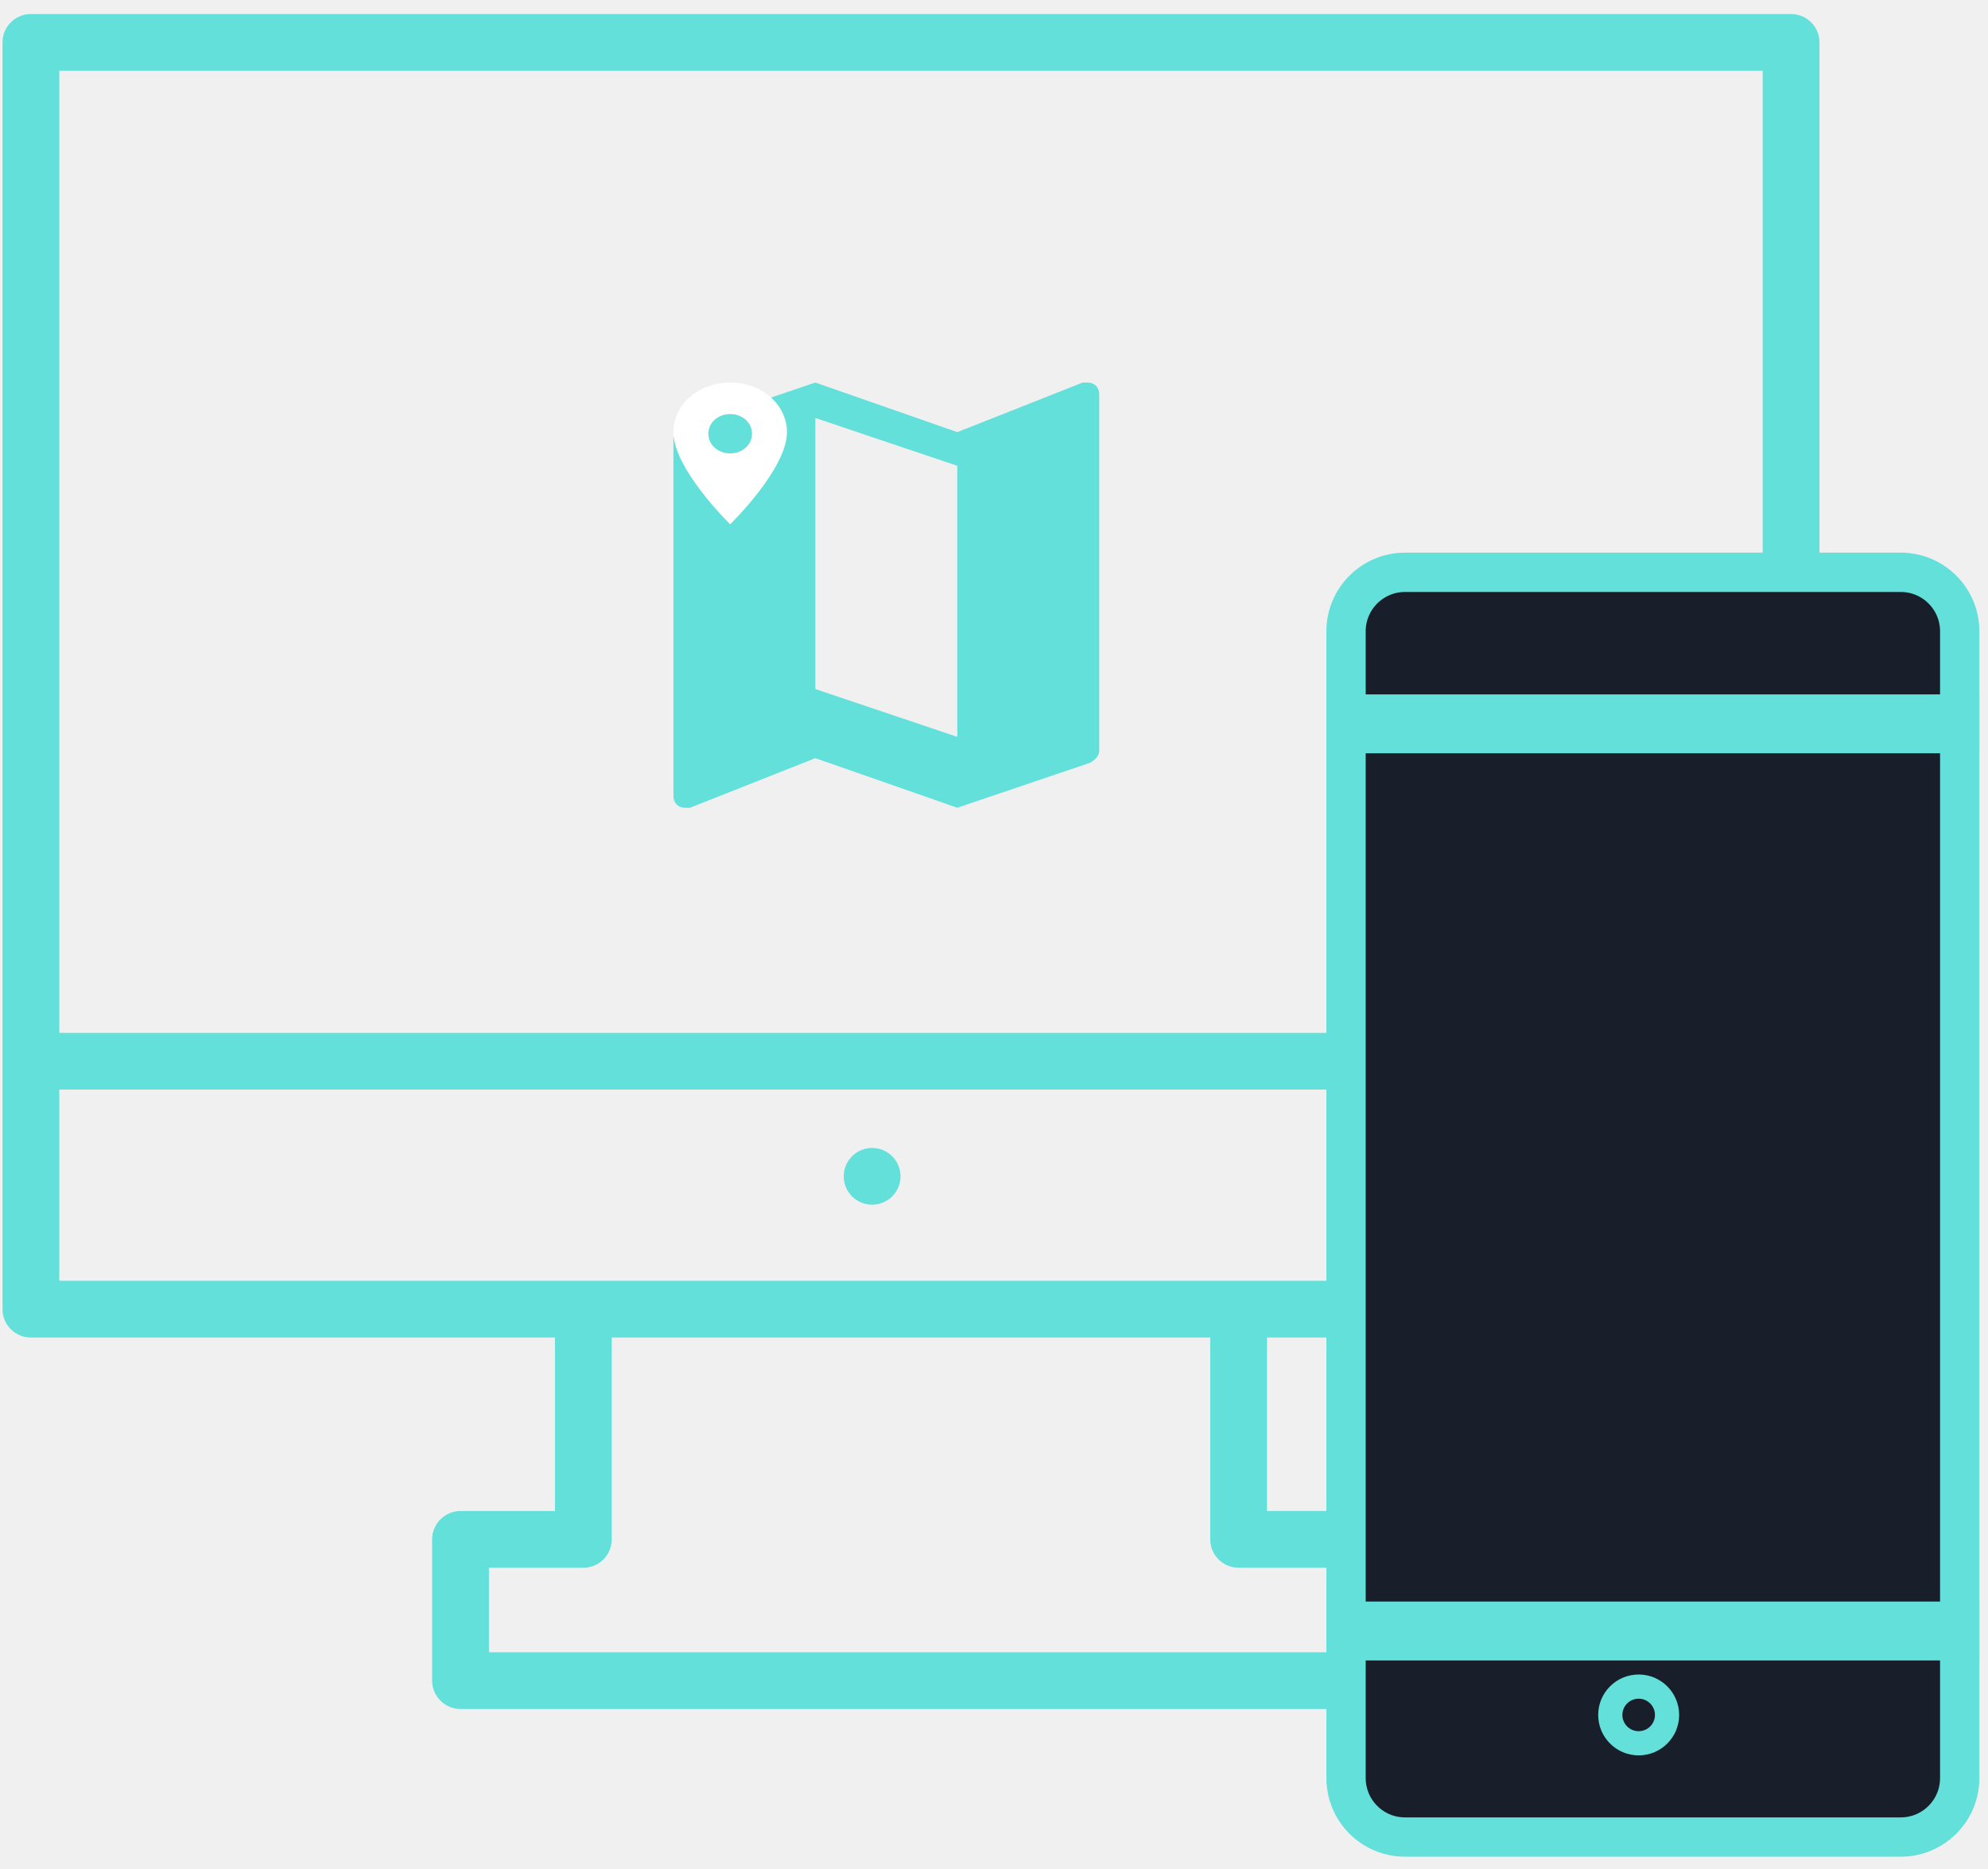
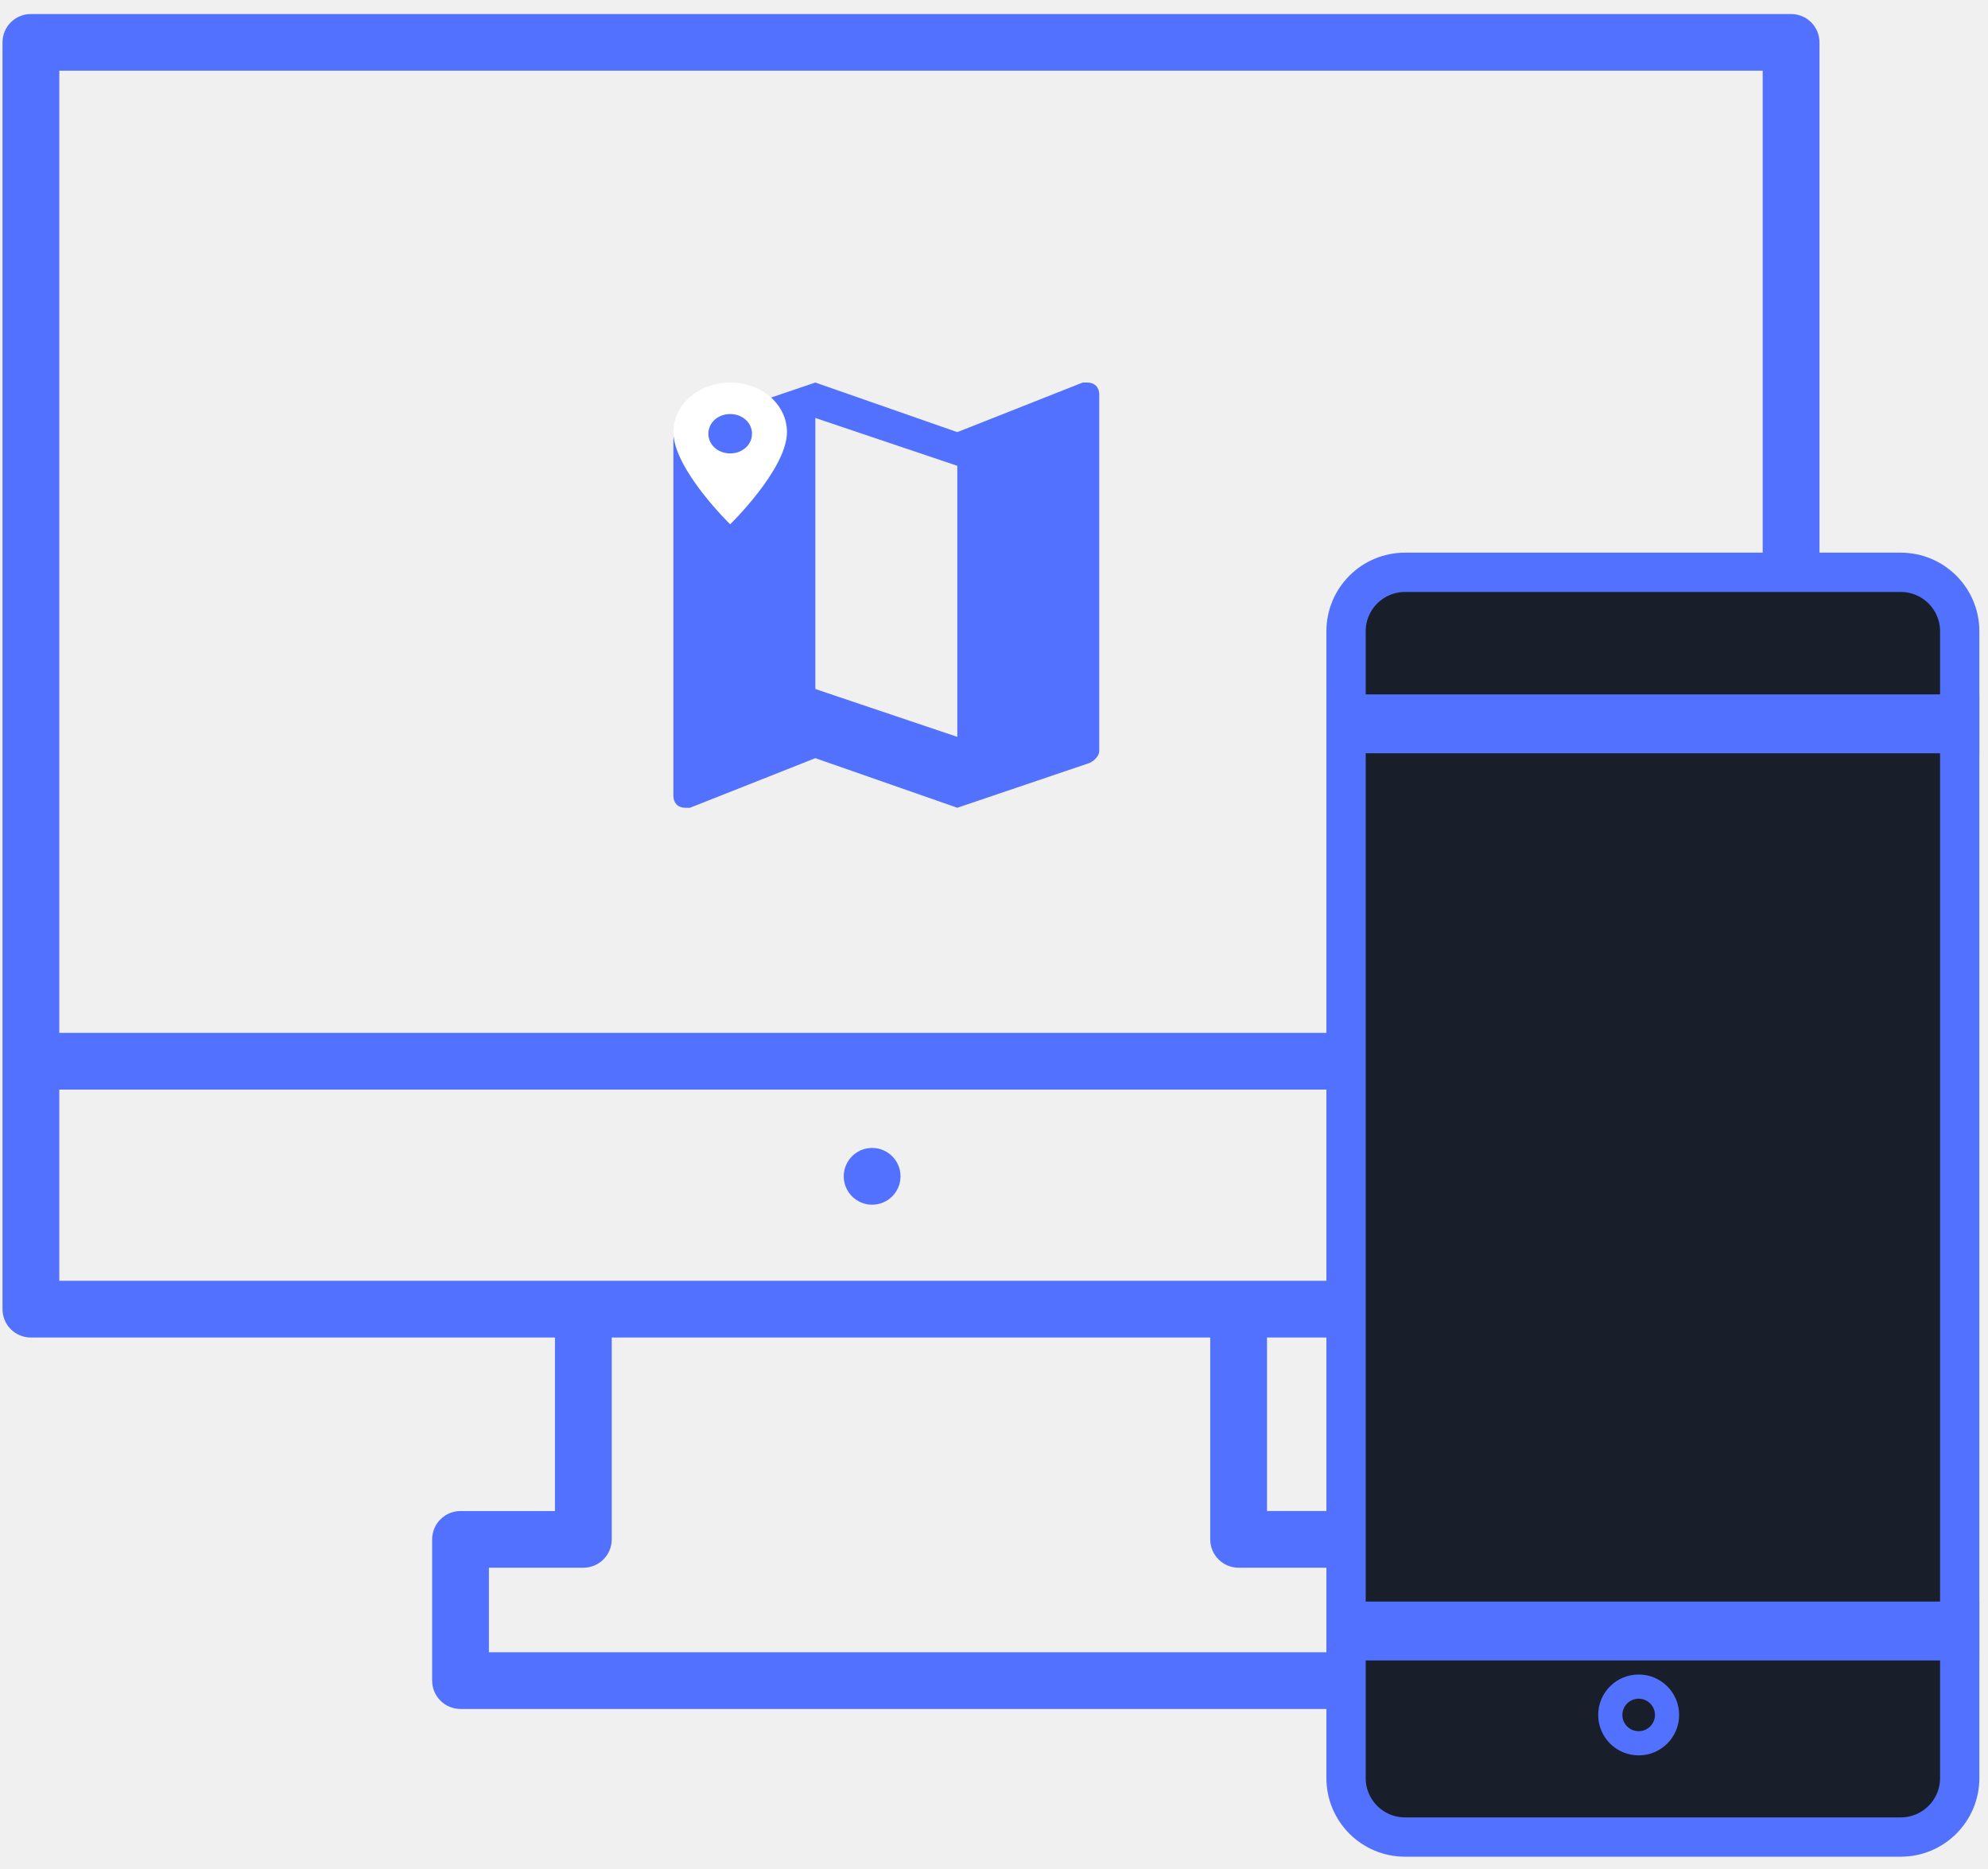
<svg xmlns="http://www.w3.org/2000/svg" width="83" height="78">
  <g fill="none" fill-rule="evenodd">
-     <path d="M2.476 53.466h71.117v-7.983H2.476v7.983zm49.237 11.977h3.943v3.529H20.413v-3.529h3.942c.656 0 1.185-.529 1.185-1.183v-8.427h24.988v8.427c0 .654.53 1.183 1.185 1.183zM2.476 43.116h71.117V2.95H2.476v40.165zM1.29.585C.635.585.105 1.114.105 1.768V54.65c0 .655.53 1.184 1.185 1.184h21.88v7.243h-3.943c-.655 0-1.185.532-1.185 1.184v5.895c0 .652.53 1.184 1.185 1.184h37.615c.654 0 1.185-.532 1.185-1.184V64.26c0-.652-.531-1.184-1.185-1.184h-3.944v-7.243h21.88c.655 0 1.186-.53 1.186-1.184V1.77c0-.655-.531-1.184-1.185-1.184H1.29z" fill="#62E0D9" />
-     <path d="M36.412 47.92c-.654 0-1.185.53-1.185 1.184a1.185 1.185 0 0 0 2.37 0c0-.653-.531-1.184-1.185-1.184" fill="#62E0D9" />
-     <g transform="translate(55.377 23.07)" stroke="#62E0D9">
+     <path d="M2.476 53.466h71.117v-7.983H2.476v7.983zm49.237 11.977h3.943v3.529H20.413v-3.529h3.942c.656 0 1.185-.529 1.185-1.183v-8.427h24.988v8.427c0 .654.53 1.183 1.185 1.183zM2.476 43.116h71.117V2.95H2.476v40.165zM1.29.585C.635.585.105 1.114.105 1.768V54.65c0 .655.53 1.184 1.185 1.184h21.88v7.243h-3.943c-.655 0-1.185.532-1.185 1.184v5.895c0 .652.53 1.184 1.185 1.184h37.615c.654 0 1.185-.532 1.185-1.184V64.26c0-.652-.531-1.184-1.185-1.184h-3.944v-7.243h21.88c.655 0 1.186-.53 1.186-1.184V1.77c0-.655-.531-1.184-1.185-1.184H1.29z" fill="#5271ff" />
+     <path d="M36.412 47.92c-.654 0-1.185.53-1.185 1.184a1.185 1.185 0 0 0 2.37 0c0-.653-.531-1.184-1.185-1.184" fill="#5271ff" />
+     <g transform="translate(55.377 23.07)" stroke="#5271ff">
      <rect stroke-width="1.641" fill="#181F2B" x=".821" y=".821" width="25.621" height="52.795" rx="2.462" />
      <path stroke-width="1.458" fill="#FFF" d="M.729 6.646h25.803v1H.729zM.729 44.515h25.803v1H.729z" />
      <ellipse stroke-width="1.01" cx="13.038" cy="48.519" rx="1.185" ry="1.183" />
    </g>
    <g>
-       <path d="M45.4 15.969h-.197l-5.235 2.07-5.927-2.07-5.531 1.874c-.198.098-.395.197-.395.493v14.89c0 .297.197.494.494.494h.197l5.235-2.071 5.927 2.07 5.531-1.873c.198-.099.395-.296.395-.493V16.462c0-.296-.197-.493-.494-.493zM39.968 30.76l-5.927-1.997V17.448l5.927 1.997v11.316z" fill="#62E0D9" />
+       <path d="M45.4 15.969h-.197l-5.235 2.07-5.927-2.07-5.531 1.874c-.198.098-.395.197-.395.493v14.89c0 .297.197.494.494.494h.197l5.235-2.071 5.927 2.07 5.531-1.873c.198-.099.395-.296.395-.493V16.462c0-.296-.197-.493-.494-.493zM39.968 30.76l-5.927-1.997V17.448l5.927 1.997v11.316z" fill="#5271ff" />
      <path d="M30.485 15.969c-1.32 0-2.37.917-2.37 2.07 0 1.54 2.37 3.847 2.37 3.847s2.371-2.308 2.371-3.846c0-1.154-1.05-2.071-2.37-2.071zm0 2.958c-.51 0-.911-.361-.911-.821 0-.46.4-.822.911-.822s.912.361.912.822c0 .46-.401.821-.912.821z" fill="#FFF" />
    </g>
  </g>
</svg>
